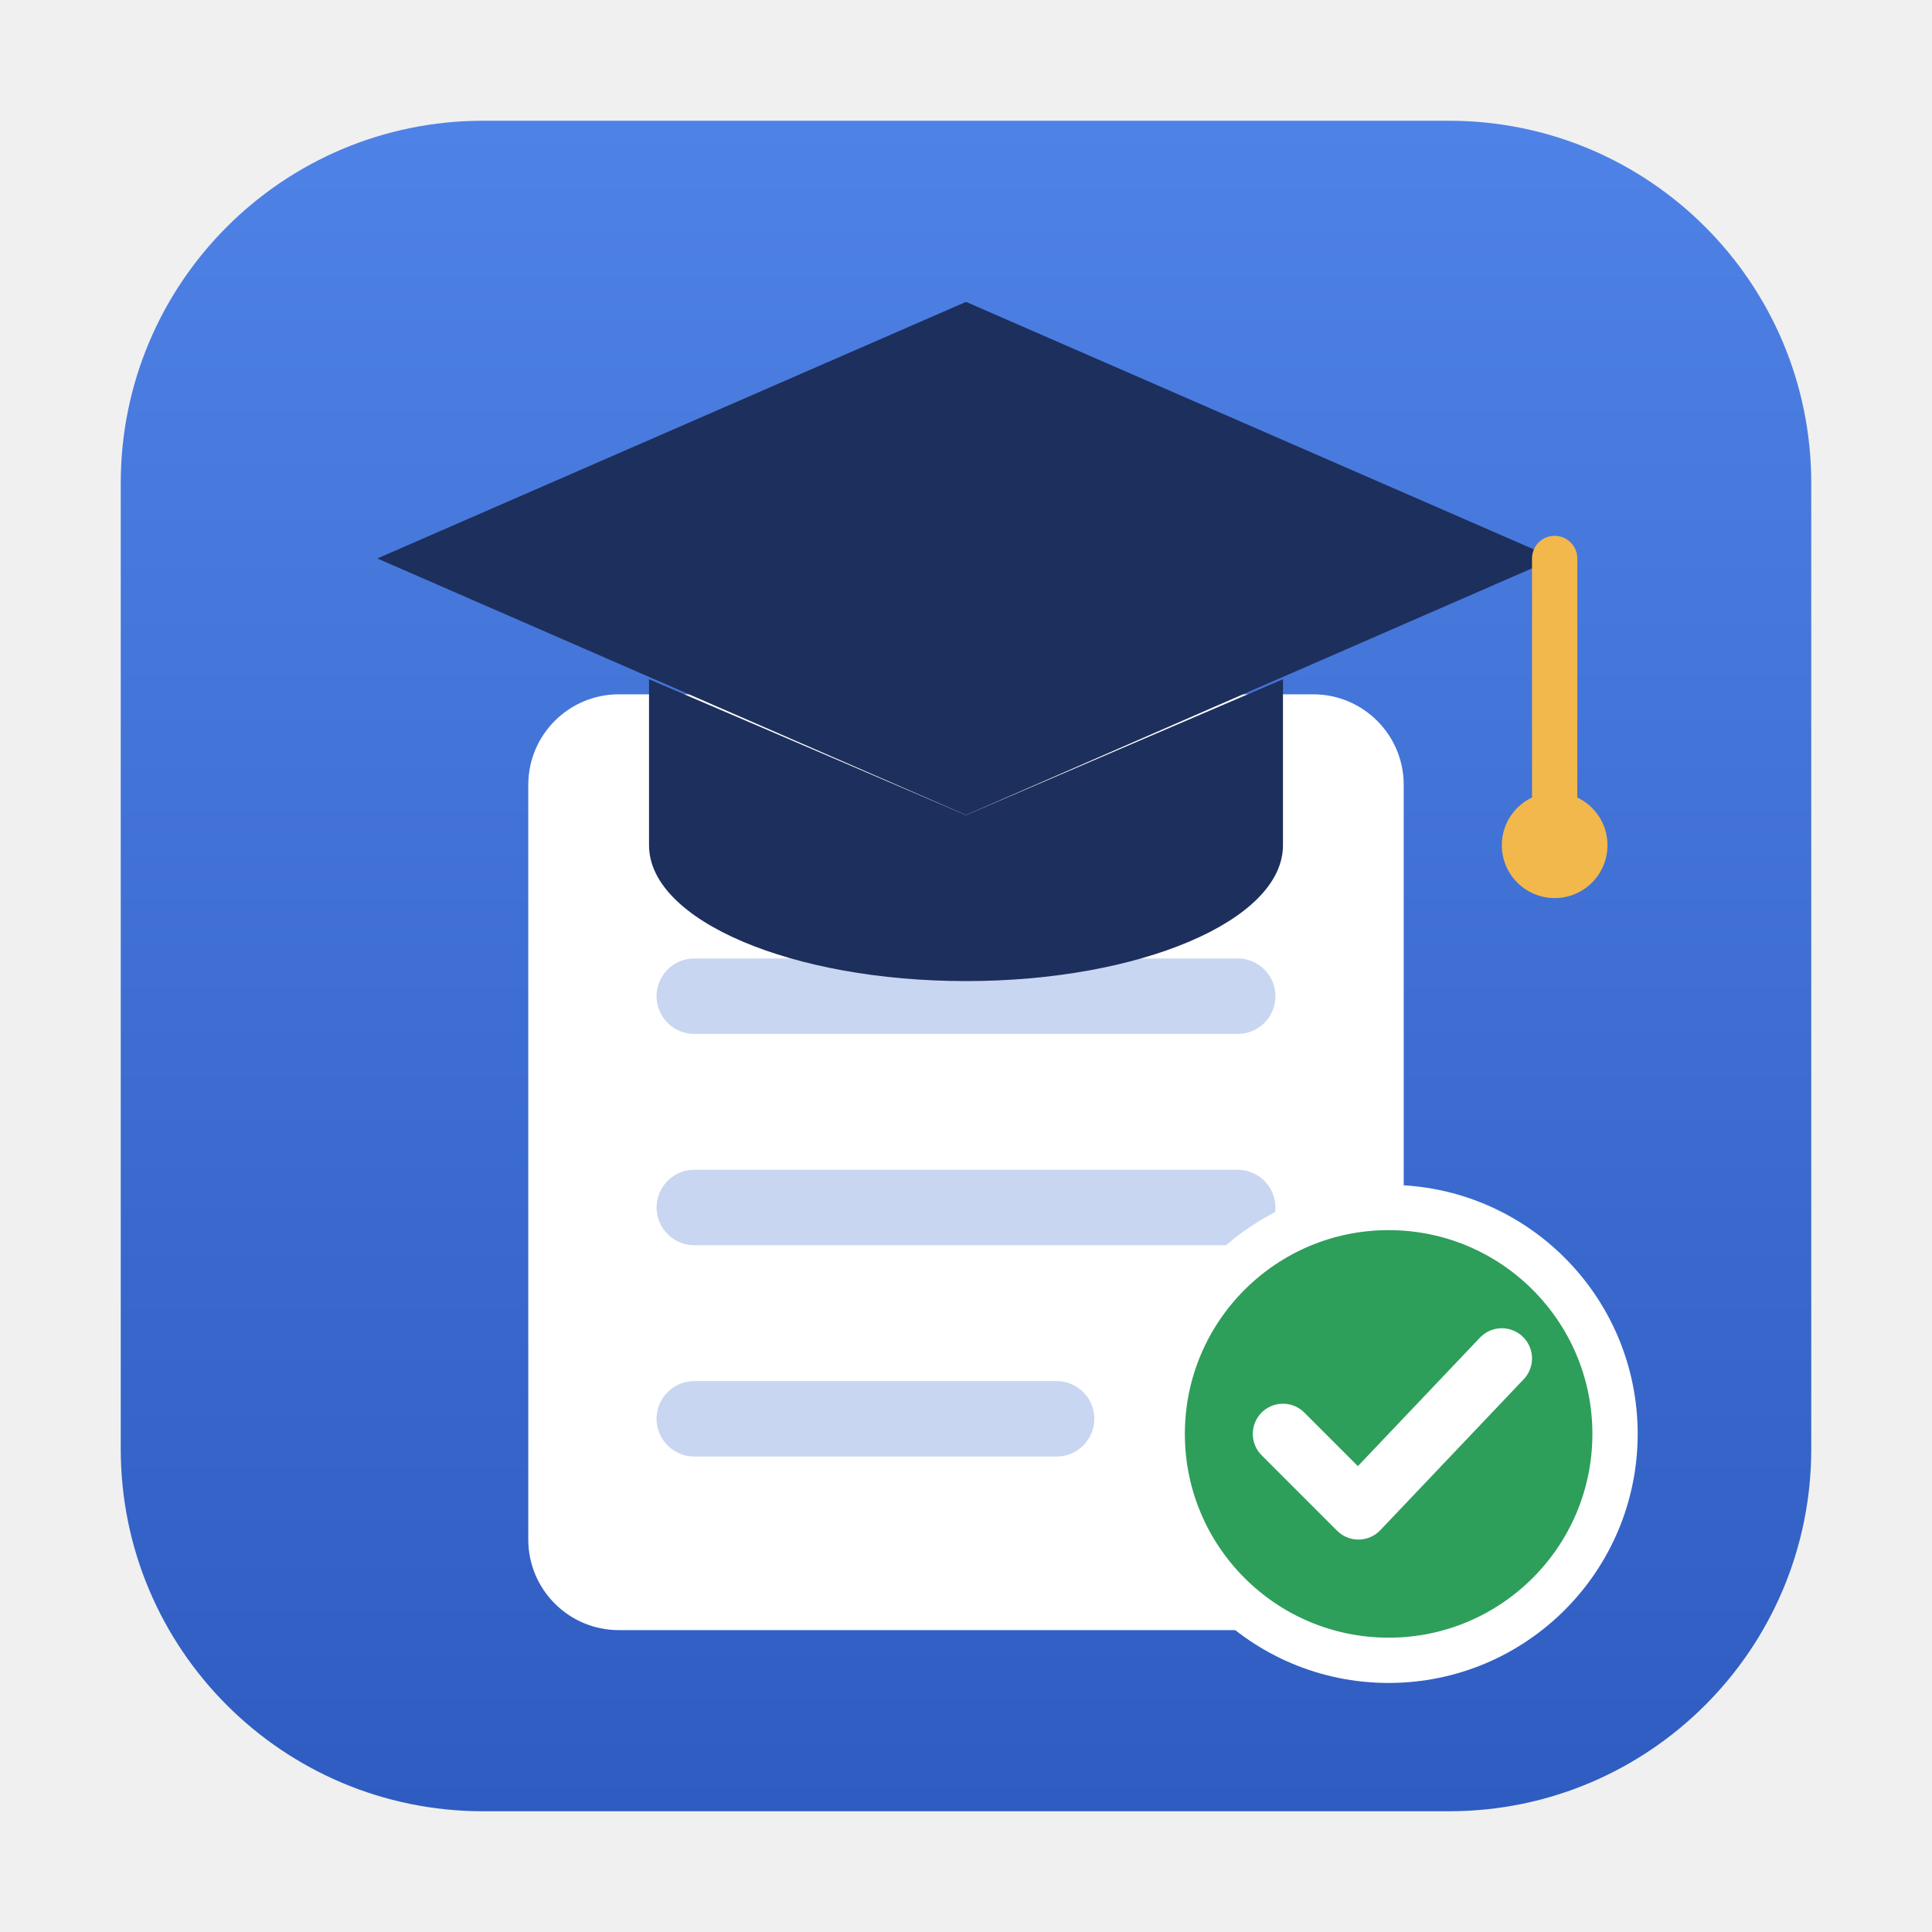
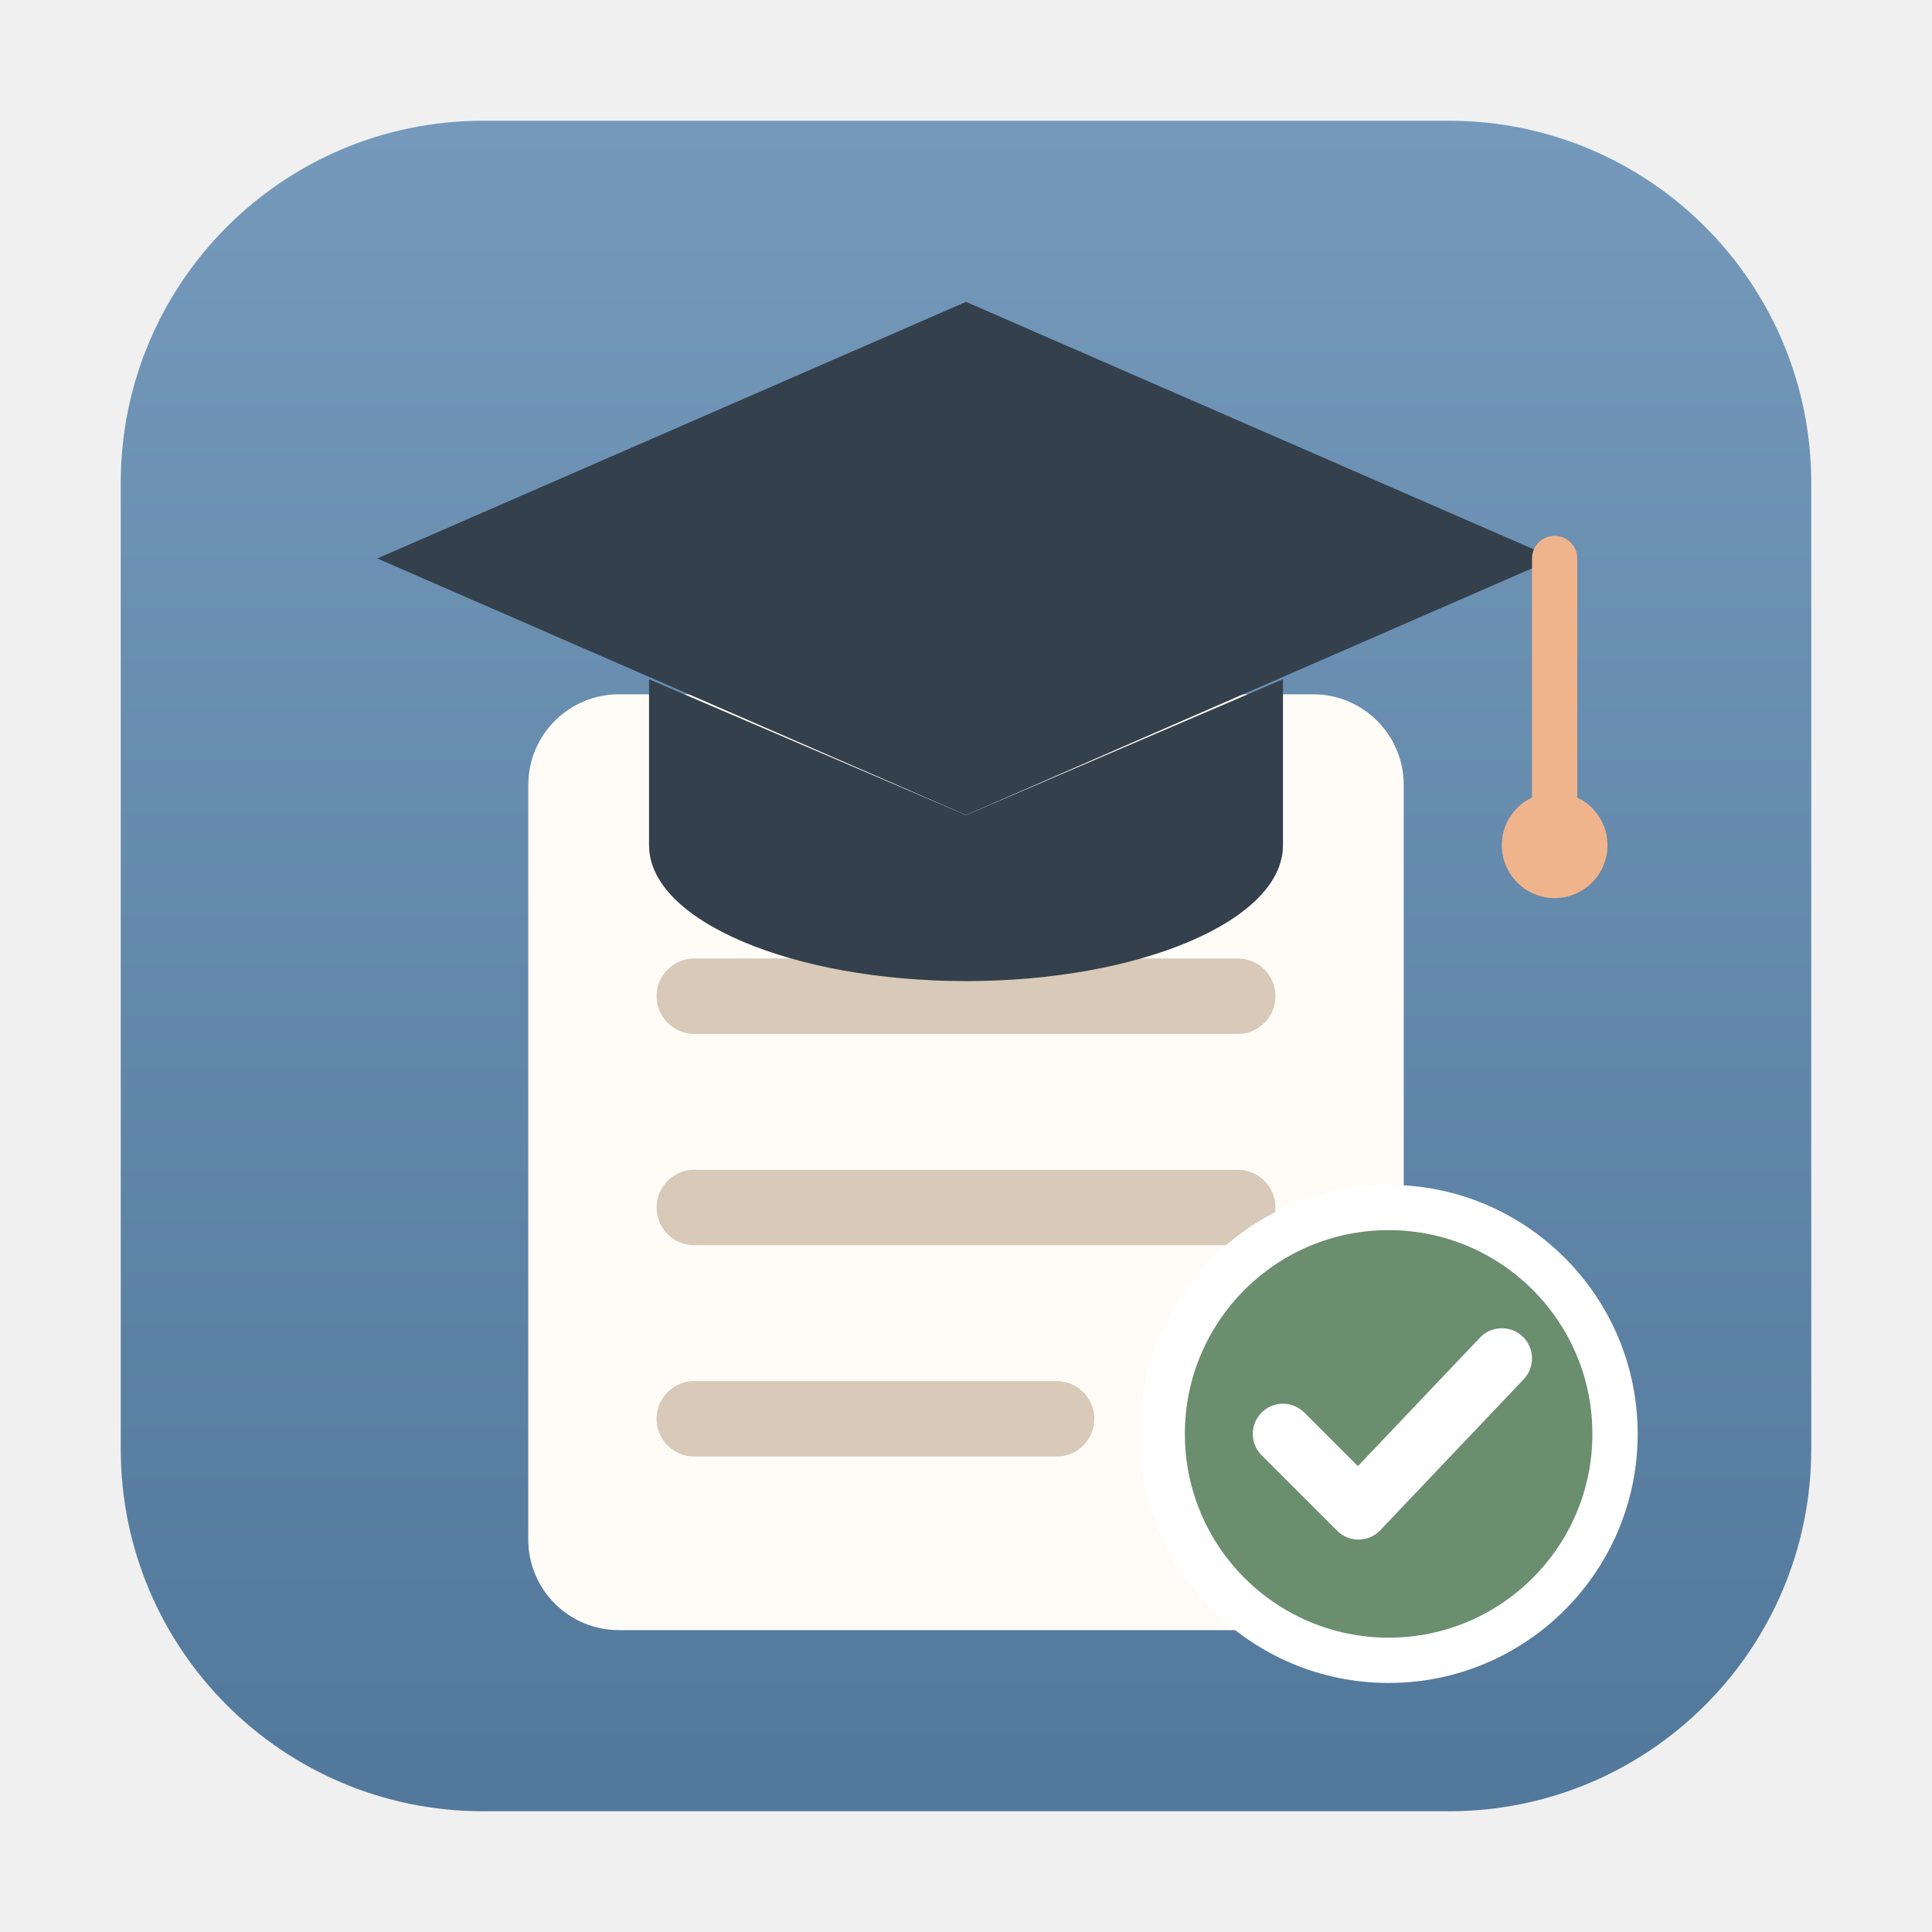
<svg xmlns="http://www.w3.org/2000/svg" width="256" height="256" viewBox="0 0 256 256">
  <defs>
    <linearGradient id="bg" x1="0" y1="0" x2="0" y2="1">
-       <stop offset="0" stop-color="#4f82e6" />
-       <stop offset="1" stop-color="#2f5cc0" />
+       <stop offset="0" stop-color="#7499bb" />
+       <stop offset="1" stop-color="#52789b" />
    </linearGradient>
  </defs>
  <rect x="16" y="16" width="224" height="224" rx="48" fill="url(#bg)" />
-   <rect x="70" y="92" width="116" height="124" rx="12" fill="#ffffff" />
-   <path d="M92 132h72M92 160h72M92 188h48" stroke="#c9d6f2" stroke-width="10" stroke-linecap="round" />
-   <path d="M128 40 206 74 128 108 50 74Z" fill="#1d2f5c" />
-   <path d="M86 90v22c0 10 19 18 42 18s42-8 42-18V90l-42 18Z" fill="#1d2f5c" />
-   <path d="M206 74v34" stroke="#f2b84b" stroke-width="6" stroke-linecap="round" />
-   <circle cx="206" cy="112" r="7" fill="#f2b84b" />
-   <circle cx="184" cy="190" r="30" fill="#2e9e5b" stroke="#ffffff" stroke-width="6" />
+   <rect x="70" y="92" width="116" height="124" rx="12" fill="#fffcf7" />
+   <path d="M92 132h72M92 160h72M92 188h48" stroke="#d8c9b8" stroke-width="10" stroke-linecap="round" />
+   <path d="M128 40 206 74 128 108 50 74Z" fill="#34404c" />
+   <path d="M86 90v22c0 10 19 18 42 18s42-8 42-18V90l-42 18Z" fill="#34404c" />
+   <path d="M206 74v34" stroke="#f0b48c" stroke-width="6" stroke-linecap="round" />
+   <circle cx="206" cy="112" r="7" fill="#f0b48c" />
+   <circle cx="184" cy="190" r="30" fill="#6b8e6e" stroke="#ffffff" stroke-width="6" />
  <path d="M170 190l10 10 19-20" fill="none" stroke="#ffffff" stroke-width="8" stroke-linecap="round" stroke-linejoin="round" />
</svg>
